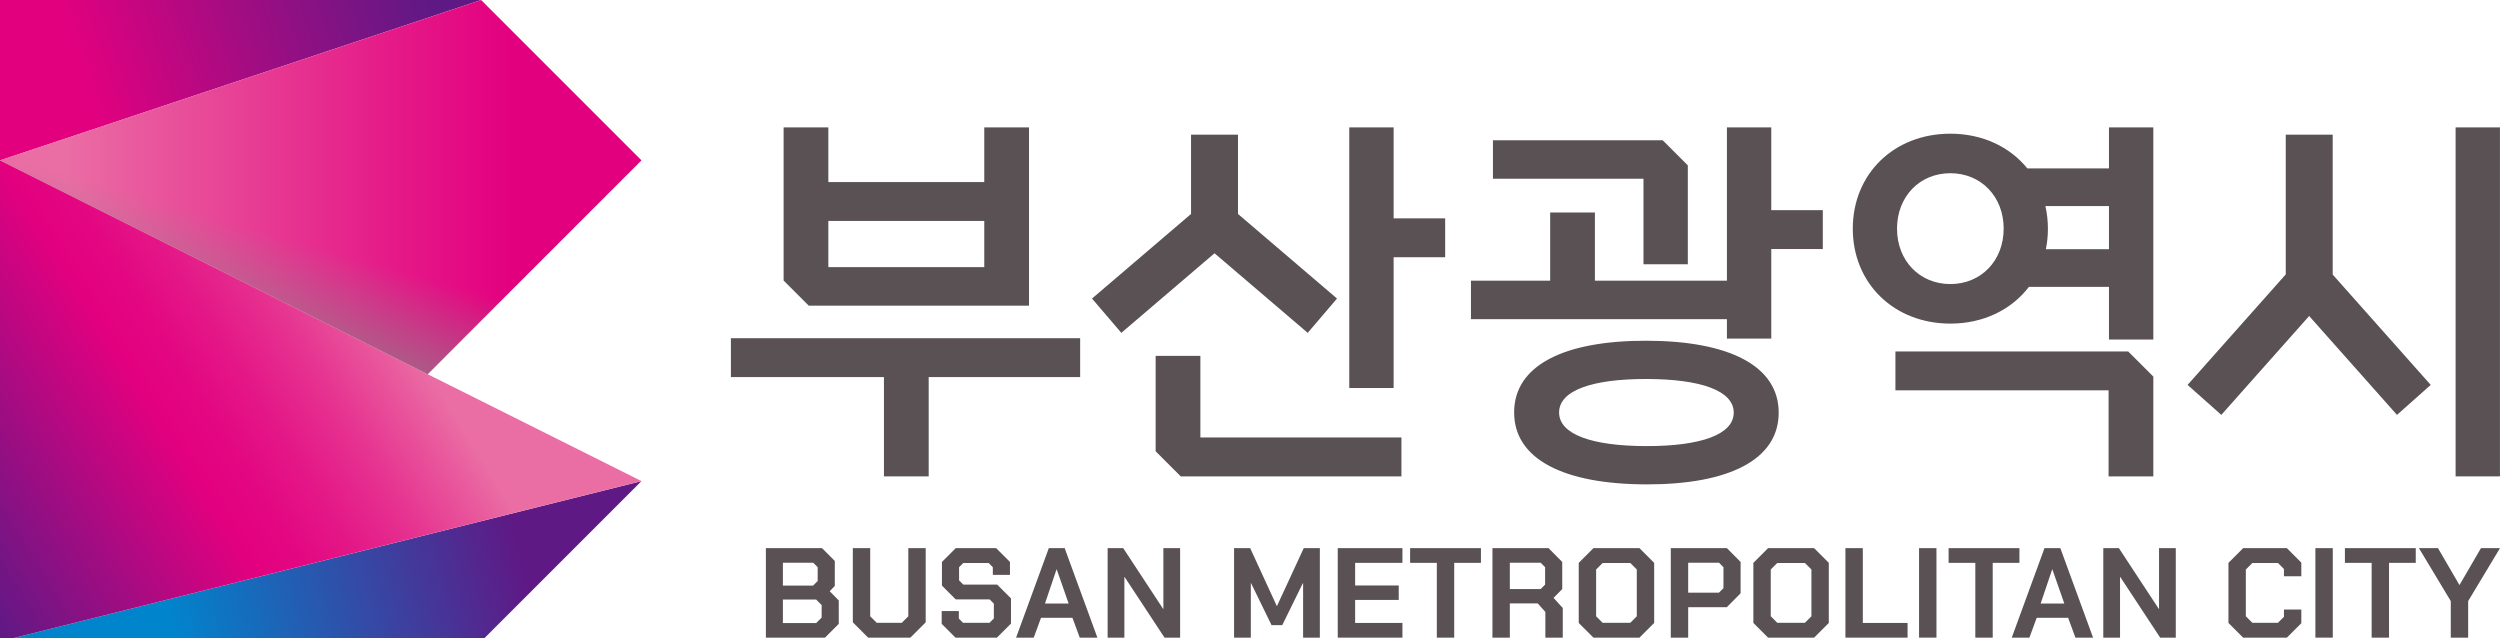
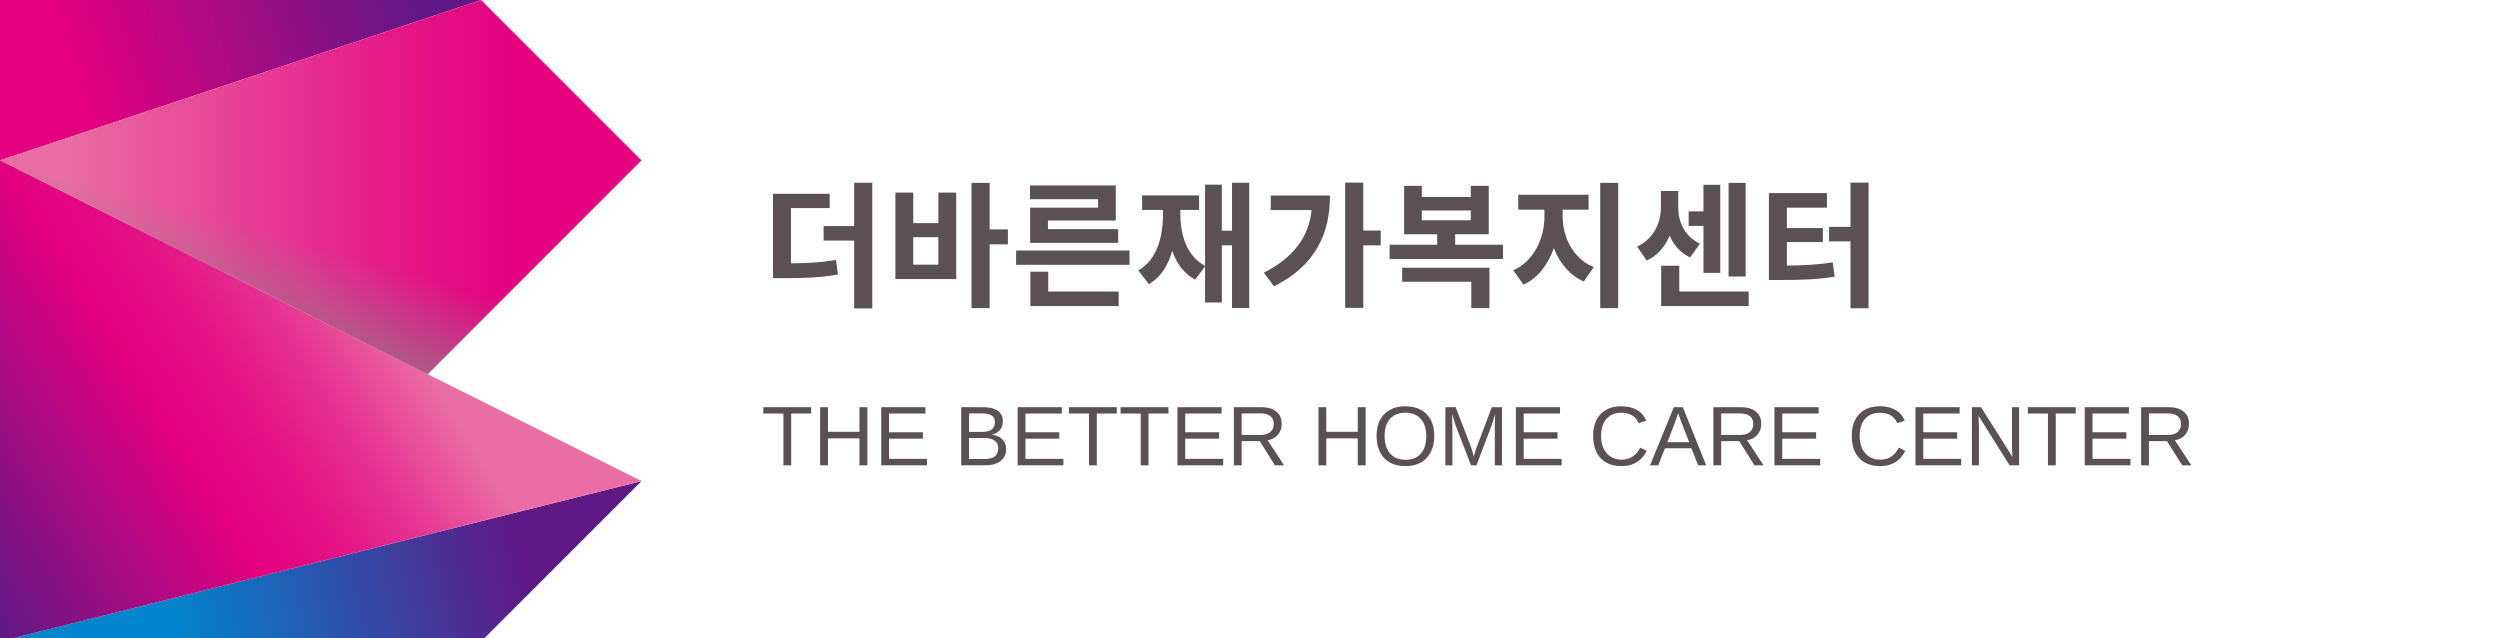
<svg xmlns="http://www.w3.org/2000/svg" version="1.1" id="레이어_1" x="0px" y="0px" width="295.478px" height="75.364px" viewBox="0 0 295.478 75.364" enable-background="new 0 0 295.478 75.364" xml:space="preserve">
-   <path fill="#595153" d="M121.62,36.124V15.057h-5.288v6.46H97.903v-6.46h-5.287v18.1l2.967,2.967H121.62z M97.903,26.112h18.429  v5.463H97.903V26.112z" />
-   <polygon fill="#595153" points="86.387,44.568 104.474,44.568 104.474,56.304 109.762,56.304 109.762,44.568 127.664,44.568   127.664,39.974 86.387,39.974 " />
-   <polygon fill="#595153" points="164.714,15.057 159.472,15.057 159.472,45.86 164.714,45.86 164.714,30.403 170.805,30.403   170.805,25.808 164.714,25.808 " />
-   <polygon fill="#595153" points="141.874,42.064 136.586,42.064 136.586,53.337 139.554,56.304 165.637,56.304 165.637,51.708   141.874,51.708 " />
-   <polygon fill="#595153" points="209.349,15.057 204.107,15.057 204.107,33.174 188.504,33.174 188.504,25.115 183.216,25.115   183.216,33.174 173.854,33.174 173.854,37.724 204.107,37.724 204.107,40.019 209.349,40.019 209.349,29.434 215.44,29.434   215.44,24.839 209.349,24.839 " />
-   <polygon fill="#595153" points="224.022,41.542 224.022,46.136 249.216,46.136 249.216,56.304 254.504,56.304 254.504,44.509   251.536,41.542 " />
-   <rect x="290.231" y="15.057" fill="#595153" width="5.242" height="41.246" />
-   <polygon fill="#595153" points="194.244,31.232 199.485,31.232 199.485,19.546 196.519,16.58 176.451,16.58 176.451,21.128   194.244,21.128 " />
-   <path fill="#595153" d="M194.608,40.271c-9.77-0.02-15.642,2.92-15.651,8.459c-0.011,5.541,5.853,8.5,15.617,8.52  c9.77,0.02,15.641-2.921,15.652-8.459C210.237,43.247,204.373,40.289,194.608,40.271 M194.58,52.724  c-6.445-0.009-10.315-1.391-10.309-3.979s3.883-3.96,10.331-3.951c6.446,0.009,10.315,1.391,10.309,3.98  C204.904,51.36,201.028,52.733,194.58,52.724" />
-   <path fill="#595153" d="M239.799,33.909h9.463v6.221h5.242V15.057h-5.242v4.845h-9.65c-2.063-2.545-5.289-4.101-9.098-4.101  c-6.652,0-11.531,4.74-11.531,11.223c0,6.482,4.879,11.223,11.531,11.223C234.439,38.247,237.746,36.595,239.799,33.909   M249.262,24.358v5.094h-7.458c0.158-0.776,0.241-1.588,0.241-2.429c0-0.927-0.104-1.818-0.294-2.665H249.262z M224.212,27.023  c0-3.783,2.665-6.55,6.302-6.55c3.636,0,6.302,2.767,6.302,6.55s-2.666,6.55-6.302,6.55  C226.877,33.573,224.212,30.807,224.212,27.023" />
-   <polygon fill="#595153" points="275.704,15.915 270.156,15.915 270.156,32.43 258.552,45.493 262.54,49.036 272.921,37.35   283.302,49.036 287.29,45.493 275.704,32.451 " />
-   <polygon fill="#595153" points="154.56,39.34 158.023,35.284 146.319,25.288 146.319,15.915 140.771,15.915 140.771,25.288   129.066,35.284 132.53,39.34 143.545,29.934 " />
-   <path fill="#595153" d="M90.521,64.786h6.634l1.511,1.512v2.961l-0.604,0.619l1.072,1.088v2.767l-1.631,1.632h-6.982V64.786z   M96.097,69.214l0.544-0.543v-1.633l-0.529-0.529h-3.581v2.705H96.097z M96.46,73.642l0.65-0.65v-1.48l-0.65-0.649h-3.929v2.78  H96.46z" />
-   <polygon fill="#595153" points="100.797,73.551 100.797,64.786 102.852,64.786 102.852,72.841 103.623,73.61 106.584,73.61   107.354,72.841 107.354,64.786 109.41,64.786 109.41,73.551 107.597,75.364 102.61,75.364 " />
-   <polygon fill="#595153" points="111.299,73.731 111.299,72.221 113.324,72.221 113.324,73.112 113.822,73.61 116.95,73.61   117.464,73.097 117.464,71.345 116.965,70.846 112.961,70.846 111.329,69.214 111.329,66.418 112.961,64.787 117.736,64.787   119.368,66.418 119.368,67.944 117.343,67.944 117.343,67.038 116.845,66.539 113.853,66.539 113.354,67.038 113.354,68.594   113.853,69.093 117.857,69.093 119.489,70.726 119.489,73.702 117.827,75.364 112.931,75.364 " />
-   <path fill="#595153" d="M123.961,64.786h1.873l3.869,10.578h-2.086l-0.861-2.342h-3.717l-0.861,2.342h-2.086L123.961,64.786z   M126.304,71.329l-1.405-4.02h-0.031l-1.36,4.02H126.304z" />
-   <polygon fill="#595153" points="130.912,64.786 132.755,64.786 137.47,71.964 137.5,71.964 137.5,64.786 139.479,64.786   139.479,75.363 137.636,75.363 132.922,68.201 132.892,68.201 132.892,75.363 130.912,75.363 " />
-   <polygon fill="#595153" points="145.856,64.786 147.76,64.786 150.902,71.616 150.933,71.616 154.091,64.786 155.994,64.786   155.994,75.363 154.016,75.363 154.016,68.927 153.986,68.927 151.553,73.882 150.283,73.882 147.866,68.927 147.836,68.927   147.836,75.363 145.856,75.363 " />
-   <polygon fill="#595153" points="158.11,64.786 165.756,64.786 165.756,66.524 160.165,66.524 160.165,69.198 165.318,69.198   165.318,70.906 160.165,70.906 160.165,73.626 165.756,73.626 165.756,75.363 158.11,75.363 " />
-   <polygon fill="#595153" points="169.82,66.524 166.663,66.524 166.663,64.786 175.033,64.786 175.033,66.524 171.876,66.524   171.876,75.364 169.82,75.364 " />
-   <path fill="#595153" d="M184.705,71.858v3.506h-2.057v-3.037l-0.906-1.014h-3.293v4.051h-2.056V64.786h6.633l1.617,1.633v3.203  l-1.027,1.043L184.705,71.858z M178.449,69.622h3.641l0.529-0.529v-2.055l-0.529-0.529h-3.641V69.622z" />
-   <path fill="#595153" d="M186.593,73.626v-7.102l1.738-1.738h5.439l1.738,1.738v7.102l-1.738,1.738h-5.439L186.593,73.626z   M192.683,73.61l0.771-0.771v-5.53l-0.771-0.771h-3.264l-0.771,0.771v5.53l0.771,0.771H192.683z" />
-   <path fill="#595153" d="M197.473,64.786h6.634l1.617,1.632v3.703l-1.632,1.647h-4.563v3.596h-2.056V64.786z M203.17,70.045  l0.528-0.528v-2.479l-0.528-0.529h-3.642v3.536H203.17z" />
-   <path fill="#595153" d="M207.233,73.626v-7.102l1.738-1.738h5.439l1.738,1.738v7.102l-1.738,1.738h-5.439L207.233,73.626z   M213.323,73.61l0.771-0.771v-5.53l-0.771-0.771h-3.264l-0.771,0.771v5.53l0.771,0.771H213.323z" />
-   <polygon fill="#595153" points="218.113,64.786 220.168,64.786 220.168,73.626 225.457,73.626 225.457,75.363 218.113,75.363 " />
-   <rect x="226.816" y="64.786" fill="#595153" width="2.056" height="10.576" />
-   <polygon fill="#595153" points="233.466,66.524 230.308,66.524 230.308,64.786 238.679,64.786 238.679,66.524 235.521,66.524   235.521,75.364 233.466,75.364 " />
-   <path fill="#595153" d="M241.641,64.786h1.873l3.869,10.578h-2.086l-0.861-2.342h-3.717l-0.861,2.342h-2.086L241.641,64.786z   M243.982,71.329l-1.405-4.02h-0.03l-1.36,4.02H243.982z" />
-   <polygon fill="#595153" points="248.591,64.786 250.435,64.786 255.148,71.964 255.179,71.964 255.179,64.786 257.158,64.786   257.158,75.363 255.314,75.363 250.601,68.201 250.57,68.201 250.57,75.363 248.591,75.363 " />
-   <polygon fill="#595153" points="263.383,73.626 263.383,66.524 265.121,64.786 270.289,64.786 271.996,66.494 271.996,68.11   269.941,68.11 269.941,67.249 269.231,66.539 266.209,66.539 265.438,67.31 265.438,72.84 266.209,73.61 269.231,73.61   269.941,72.901 269.941,72.039 271.996,72.039 271.996,73.656 270.289,75.364 265.121,75.364 " />
-   <rect x="273.659" y="64.786" fill="#595153" width="2.055" height="10.576" />
-   <polygon fill="#595153" points="280.307,66.524 277.149,66.524 277.149,64.786 285.521,64.786 285.521,66.524 282.362,66.524   282.362,75.364 280.307,75.364 " />
-   <polygon fill="#595153" points="289.66,71.042 285.897,64.786 288.149,64.786 290.672,69.124 290.703,69.124 293.227,64.786   295.478,64.786 291.715,71.042 291.715,75.364 289.66,75.364 " />
  <g>
    <g>
      <g>
        <linearGradient id="SVGID_1_" gradientUnits="userSpaceOnUse" x1="2.133" y1="82.438" x2="76.924" y2="63.609">
          <stop offset="0.25" style="stop-color:#0085CD" />
          <stop offset="0.8" style="stop-color:#5F1985" />
        </linearGradient>
        <polygon fill="url(#SVGID_1_)" points="0,75.816 56.863,75.816 75.817,56.862    " />
        <g>
          <linearGradient id="SVGID_2_" gradientUnits="userSpaceOnUse" x1="-2.729" y1="10.378" x2="54.071" y2="-8.346">
            <stop offset="0.2" style="stop-color:#E3007F" />
            <stop offset="0.546" style="stop-color:#A00D82" />
            <stop offset="0.9" style="stop-color:#5F1985" />
          </linearGradient>
          <polygon fill="url(#SVGID_2_)" points="0,0 0,18.955 56.863,0     " />
          <g>
            <linearGradient id="SVGID_3_" gradientUnits="userSpaceOnUse" x1="0.358" y1="22.113" x2="75.777" y2="22.113">
              <stop offset="0.1" style="stop-color:#EA6DA4" />
              <stop offset="0.2" style="stop-color:#E95C9E" />
              <stop offset="0.608" style="stop-color:#E51A88" />
              <stop offset="0.8" style="stop-color:#E3007F" />
            </linearGradient>
            <polygon fill="url(#SVGID_3_)" points="50.544,44.227 75.817,18.955 56.863,0 0,18.955 50.544,44.227      " />
            <linearGradient id="SVGID_4_" gradientUnits="userSpaceOnUse" x1="-6.118" y1="65.22" x2="44.301" y2="33.943">
              <stop offset="0" style="stop-color:#5F1985" />
              <stop offset="0.5" style="stop-color:#E3007F" />
              <stop offset="0.58" style="stop-color:#E30681" />
              <stop offset="0.686" style="stop-color:#E41787" />
              <stop offset="0.808" style="stop-color:#E63290" />
              <stop offset="0.939" style="stop-color:#E9599D" />
              <stop offset="1" style="stop-color:#EA6DA4" />
            </linearGradient>
            <polygon fill="url(#SVGID_4_)" points="0,18.955 0,75.816 75.817,56.862      " />
          </g>
        </g>
      </g>
    </g>
    <linearGradient id="SVGID_5_" gradientUnits="userSpaceOnUse" x1="29.382" y1="48.575" x2="35.177" y2="28.445">
      <stop offset="0.15" style="stop-color:#888888" />
      <stop offset="1" style="stop-color:#888888;stop-opacity:0" />
    </linearGradient>
    <polygon fill="url(#SVGID_5_)" points="56.863,0 0,18.955 50.544,44.227 75.817,18.955  " />
  </g>
+   <text x="90" y="35" font-family="Noto Sans KR, sans-serif" font-size="16" font-weight="bold" fill="#595153">더바른재가복지센터</text>
+   <text x="90" y="55" font-family="Arial, sans-serif" font-size="10" font-weight="normal" fill="#595153">THE BETTER HOME CARE CENTER</text>
</svg>
